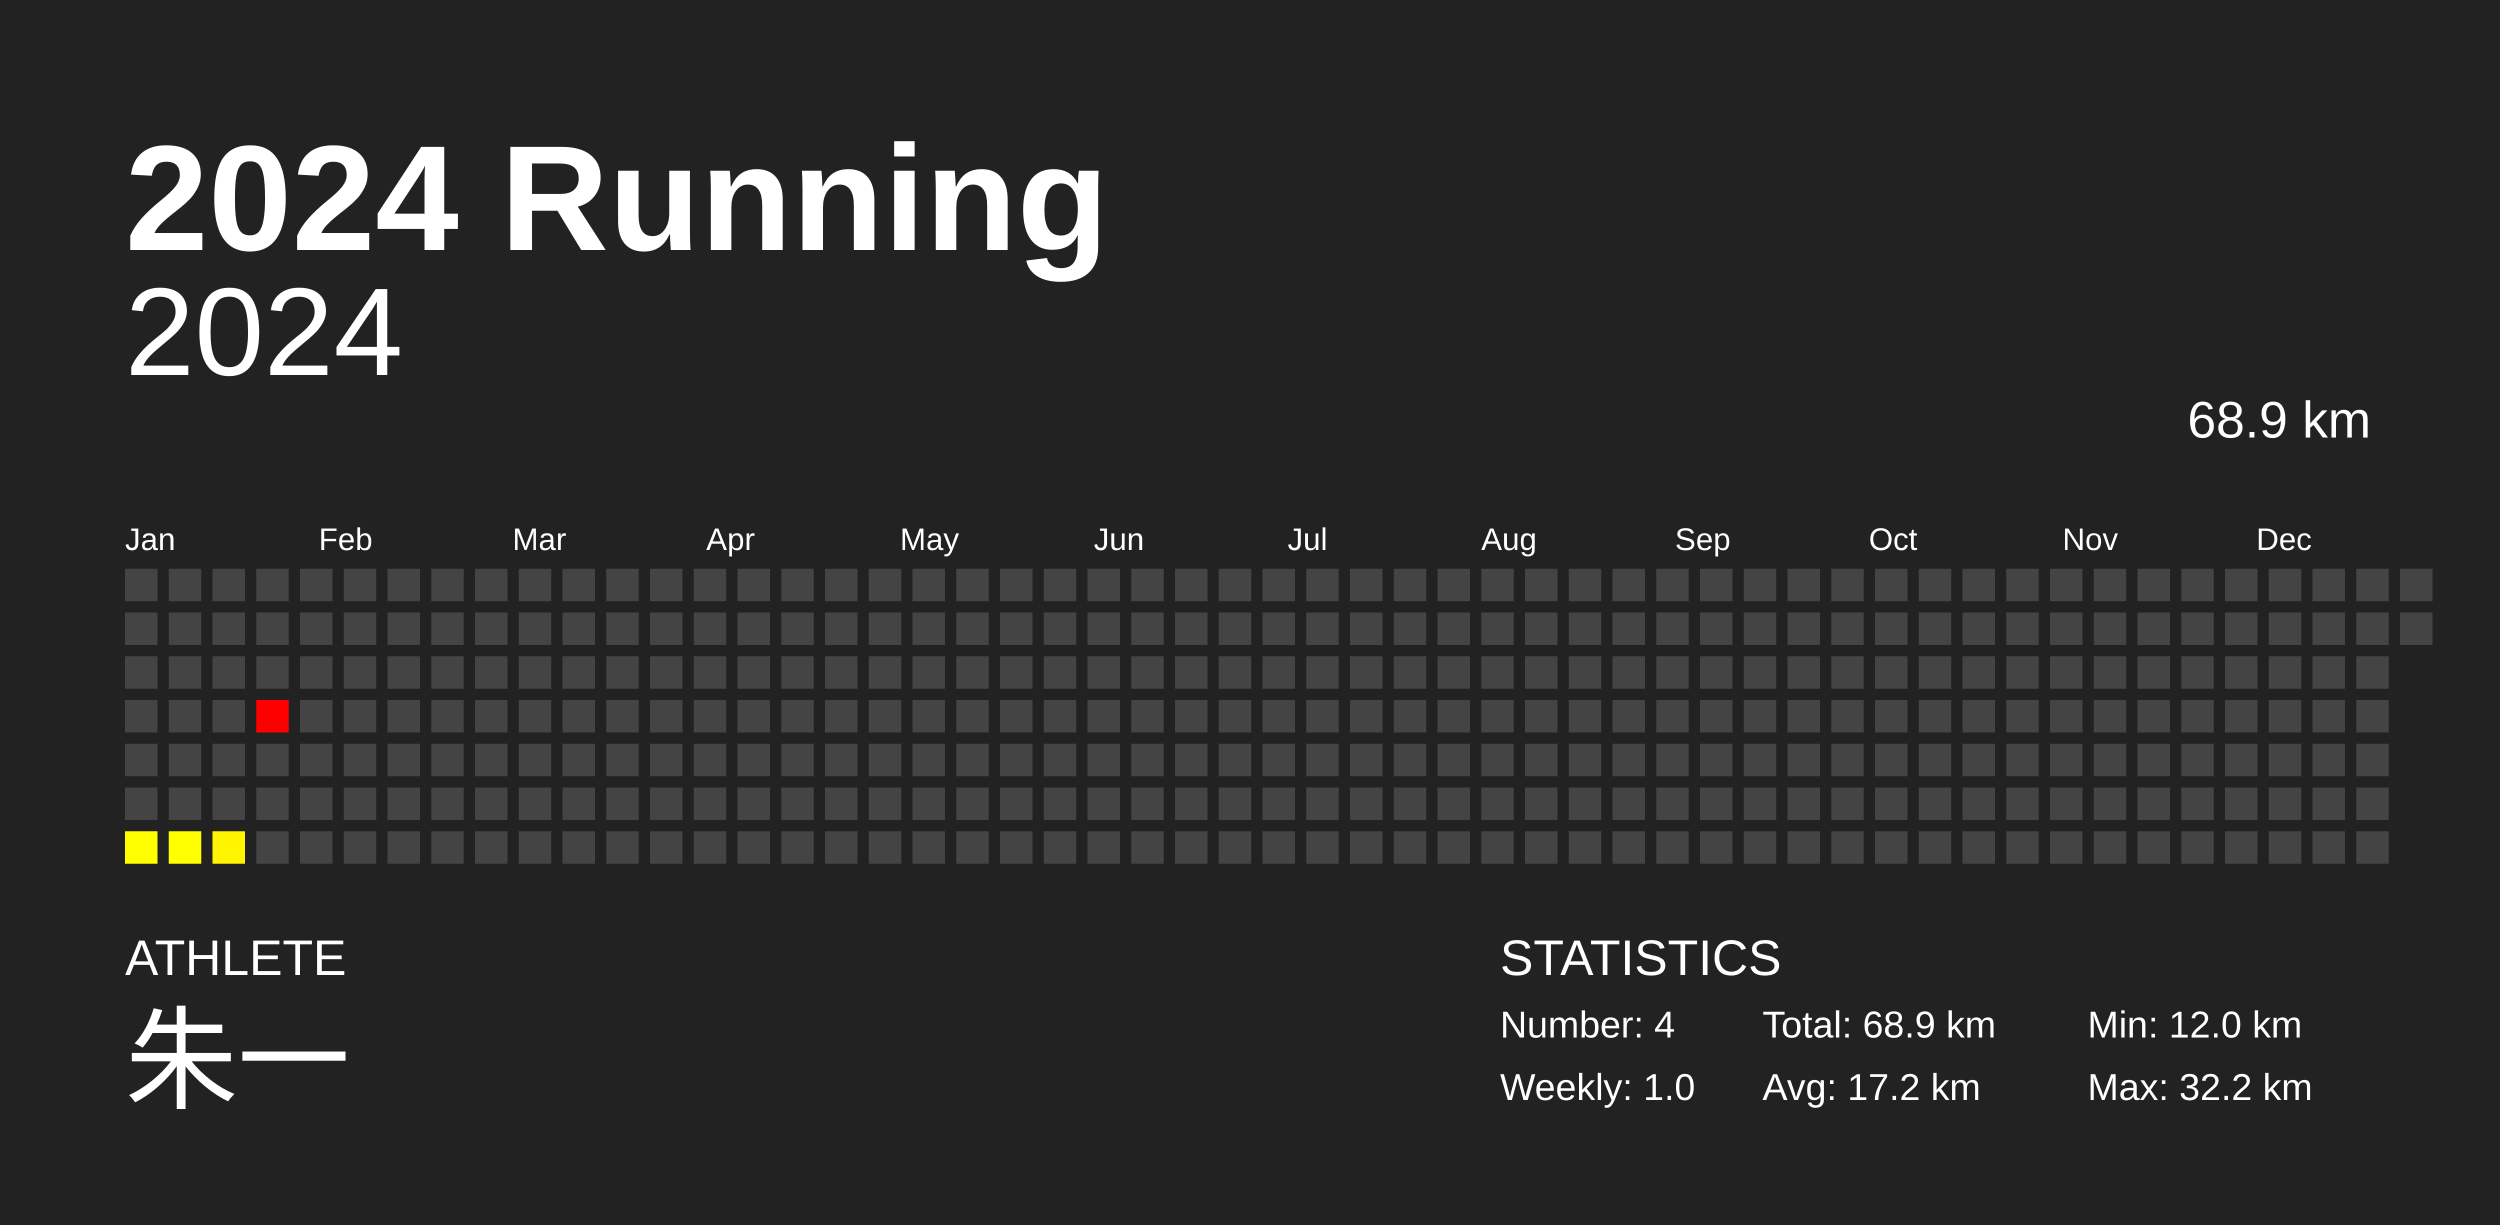
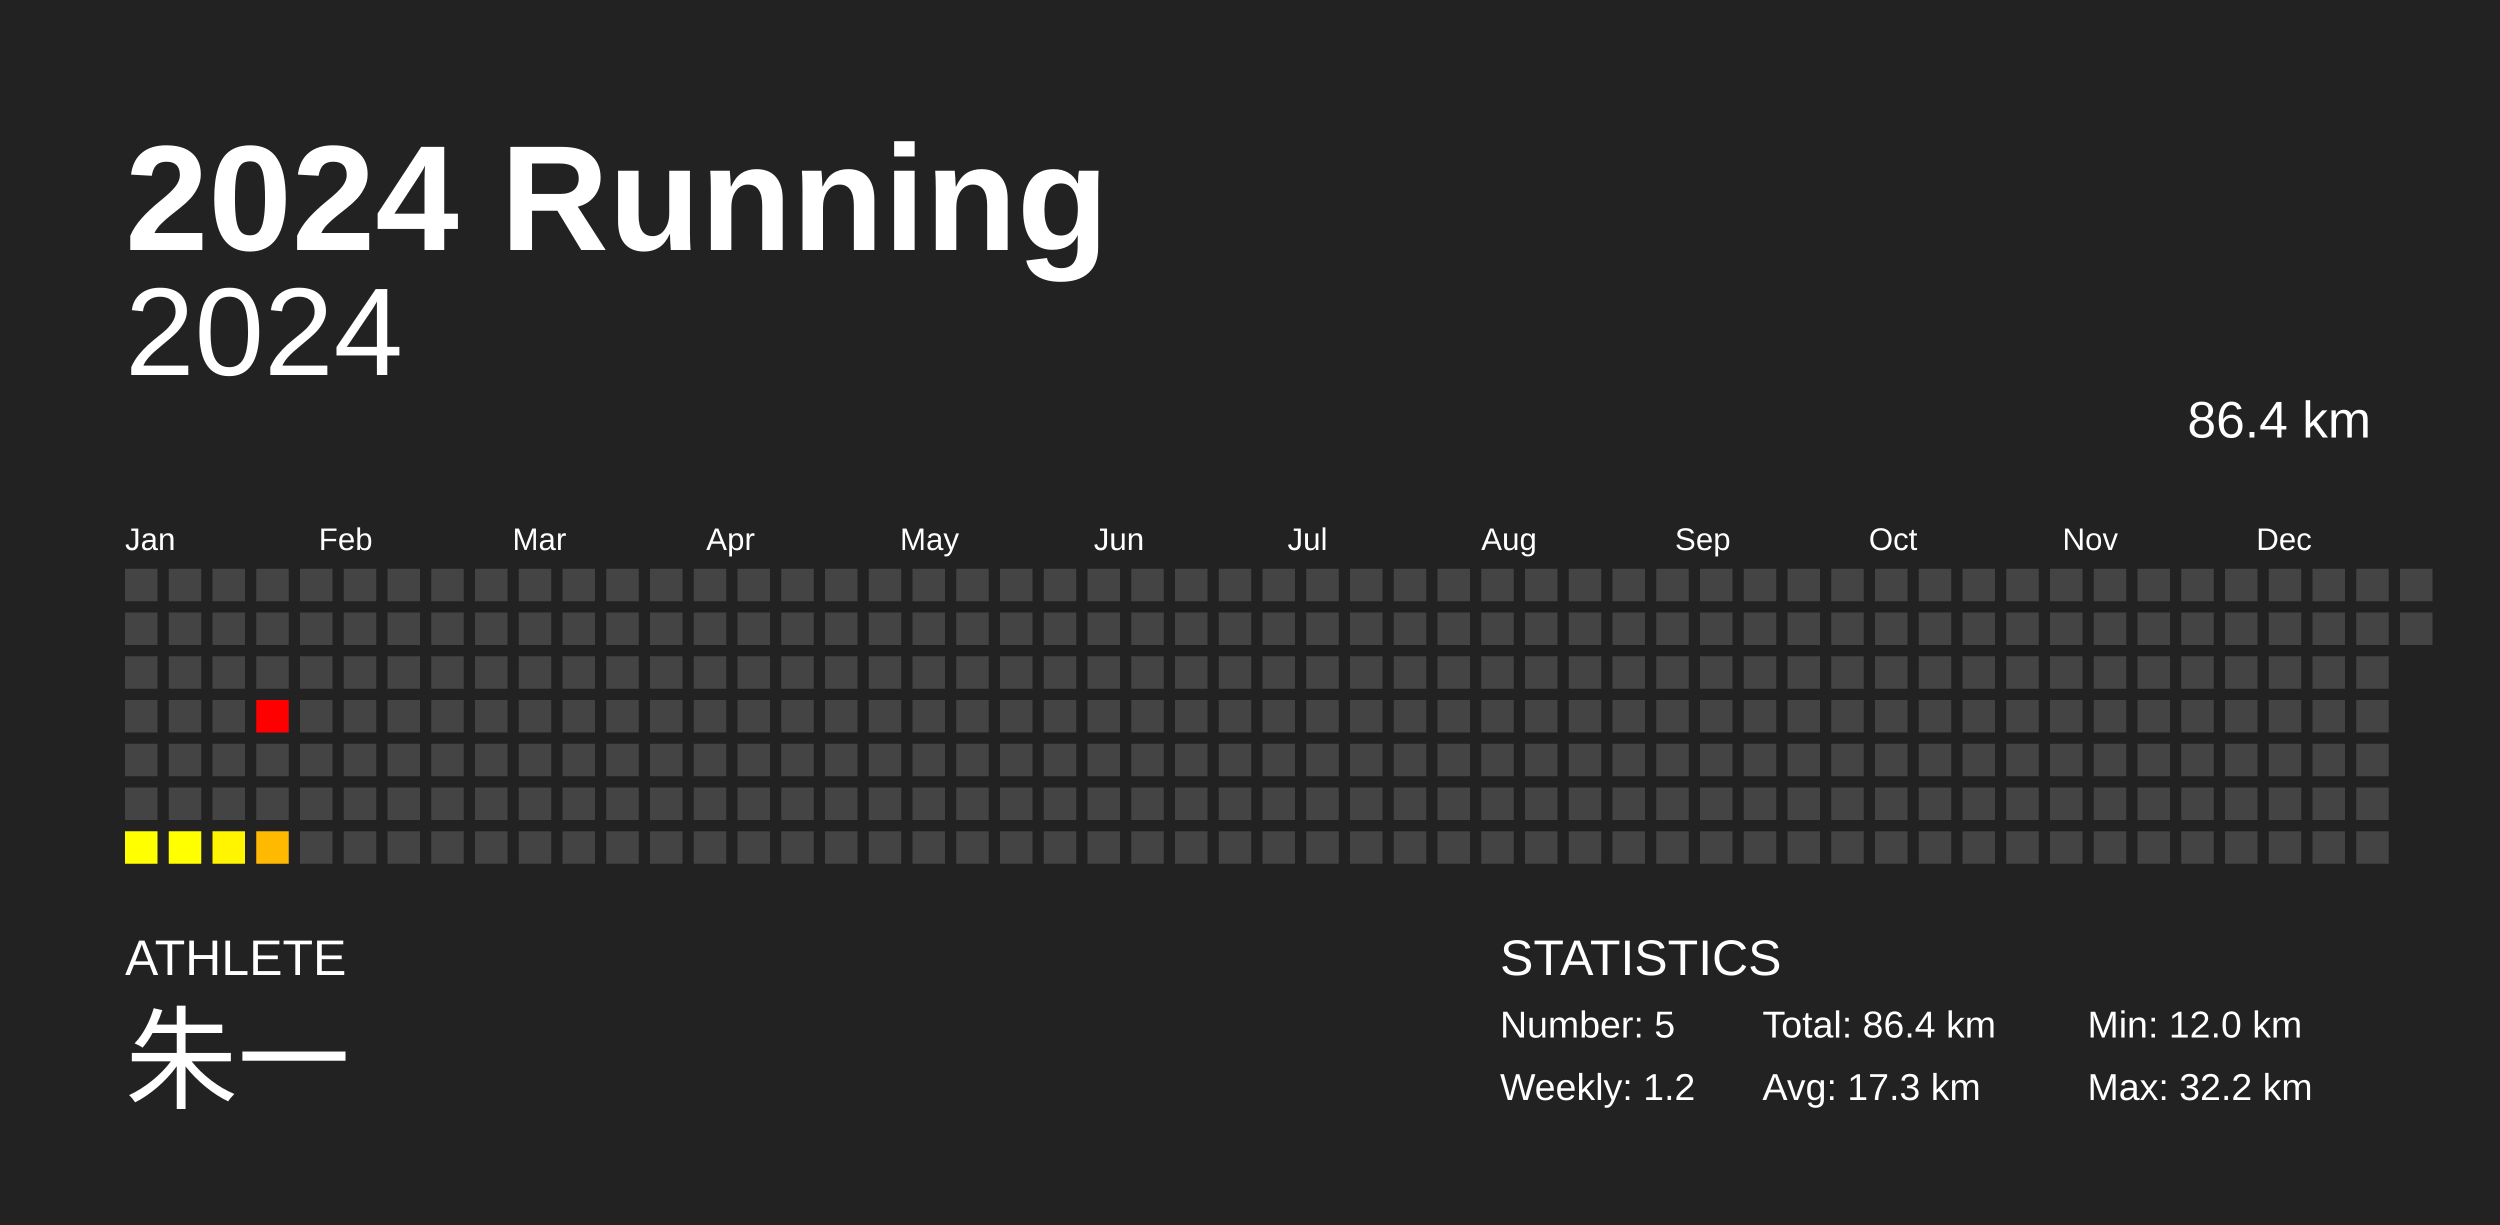
<svg xmlns="http://www.w3.org/2000/svg" baseProfile="full" height="98mm" version="1.1" viewBox="0,0,200,98" width="200mm">
  <defs />
  <rect fill="#222222" height="98" width="200" x="0" y="0" />
  <text fill="#FFFFFF" style="font-size:12px; font-family:Arial; font-weight:bold;" x="10" y="20">2024 Running</text>
  <text fill="#FFFFFF" style="font-size:4px; font-family:Arial" x="10" y="78">ATHLETE</text>
  <text fill="#FFFFFF" style="font-size:9px; font-family:Arial" x="10" y="88">朱一</text>
  <text fill="#FFFFFF" style="font-size:4px; font-family:Arial" x="120" y="78">STATISTICS</text>
-   <text fill="#FFFFFF" style="font-size:3px; font-family:Arial" x="120" y="83">Number: 4</text>
-   <text fill="#FFFFFF" style="font-size:3px; font-family:Arial" x="120" y="88">Weekly: 1.0</text>
-   <text fill="#FFFFFF" style="font-size:3px; font-family:Arial" x="141" y="83">Total: 68.9 km</text>
-   <text fill="#FFFFFF" style="font-size:3px; font-family:Arial" x="141" y="88">Avg: 17.2 km</text>
+   <text fill="#FFFFFF" style="font-size:3px; font-family:Arial" x="120" y="83">Number: 5</text>
+   <text fill="#FFFFFF" style="font-size:3px; font-family:Arial" x="120" y="88">Weekly: 1.2</text>
+   <text fill="#FFFFFF" style="font-size:3px; font-family:Arial" x="141" y="83">Total: 86.4 km</text>
+   <text fill="#FFFFFF" style="font-size:3px; font-family:Arial" x="141" y="88">Avg: 17.3 km</text>
  <text fill="#FFFFFF" style="font-size:3px; font-family:Arial" x="167" y="83">Min: 12.0 km</text>
  <text fill="#FFFFFF" style="font-size:3px; font-family:Arial" x="167" y="88">Max: 32.2 km</text>
  <text alignment-baseline="hanging" fill="#FFFFFF" style="font-size:10.0px; font-family:Arial;" x="10" y="30">2024</text>
-   <text alignment-baseline="hanging" fill="#FFFFFF" style="font-size:4.125px; font-family:Arial;" x="175" y="35">68.9 km</text>
+   <text alignment-baseline="hanging" fill="#FFFFFF" style="font-size:4.125px; font-family:Arial;" x="175" y="35">86.4 km</text>
  <text fill="#FFFFFF" style="font-size:2.5px; font-family:Arial" x="10.0" y="44">Jan</text>
  <text fill="#FFFFFF" style="font-size:2.5px; font-family:Arial" x="25.5" y="44">Feb</text>
  <text fill="#FFFFFF" style="font-size:2.5px; font-family:Arial" x="41.0" y="44">Mar</text>
  <text fill="#FFFFFF" style="font-size:2.5px; font-family:Arial" x="56.5" y="44">Apr</text>
  <text fill="#FFFFFF" style="font-size:2.5px; font-family:Arial" x="72.0" y="44">May</text>
  <text fill="#FFFFFF" style="font-size:2.5px; font-family:Arial" x="87.5" y="44">Jun</text>
  <text fill="#FFFFFF" style="font-size:2.5px; font-family:Arial" x="103.0" y="44">Jul</text>
  <text fill="#FFFFFF" style="font-size:2.5px; font-family:Arial" x="118.5" y="44">Aug</text>
  <text fill="#FFFFFF" style="font-size:2.5px; font-family:Arial" x="134.0" y="44">Sep</text>
  <text fill="#FFFFFF" style="font-size:2.5px; font-family:Arial" x="149.5" y="44">Oct</text>
  <text fill="#FFFFFF" style="font-size:2.5px; font-family:Arial" x="165.0" y="44">Nov</text>
  <text fill="#FFFFFF" style="font-size:2.5px; font-family:Arial" x="180.5" y="44">Dec</text>
  <rect fill="#444444" height="2.6" width="2.6" x="10.0" y="45.5" />
  <rect fill="#444444" height="2.6" width="2.6" x="10.0" y="49.0" />
  <rect fill="#444444" height="2.6" width="2.6" x="10.0" y="52.5" />
  <rect fill="#444444" height="2.6" width="2.6" x="10.0" y="56.0" />
  <rect fill="#444444" height="2.6" width="2.6" x="10.0" y="59.5" />
  <rect fill="#444444" height="2.6" width="2.6" x="10.0" y="63.0" />
  <rect fill="#ffff00" height="2.6" width="2.6" x="10.0" y="66.5" />
  <rect fill="#444444" height="2.6" width="2.6" x="13.5" y="45.5" />
  <rect fill="#444444" height="2.6" width="2.6" x="13.5" y="49.0" />
  <rect fill="#444444" height="2.6" width="2.6" x="13.5" y="52.5" />
  <rect fill="#444444" height="2.6" width="2.6" x="13.5" y="56.0" />
  <rect fill="#444444" height="2.6" width="2.6" x="13.5" y="59.5" />
  <rect fill="#444444" height="2.6" width="2.6" x="13.5" y="63.0" />
  <rect fill="#ffff00" height="2.6" width="2.6" x="13.5" y="66.5" />
  <rect fill="#444444" height="2.6" width="2.6" x="17.0" y="45.5" />
  <rect fill="#444444" height="2.6" width="2.6" x="17.0" y="49.0" />
  <rect fill="#444444" height="2.6" width="2.6" x="17.0" y="52.5" />
  <rect fill="#444444" height="2.6" width="2.6" x="17.0" y="56.0" />
  <rect fill="#444444" height="2.6" width="2.6" x="17.0" y="59.5" />
  <rect fill="#444444" height="2.6" width="2.6" x="17.0" y="63.0" />
  <rect fill="#fff500" height="2.6" width="2.6" x="17.0" y="66.5" />
  <rect fill="#444444" height="2.6" width="2.6" x="20.5" y="45.5" />
  <rect fill="#444444" height="2.6" width="2.6" x="20.5" y="49.0" />
  <rect fill="#444444" height="2.6" width="2.6" x="20.5" y="52.5" />
  <rect fill="red" height="2.6" width="2.6" x="20.5" y="56.0" />
  <rect fill="#444444" height="2.6" width="2.6" x="20.5" y="59.5" />
  <rect fill="#444444" height="2.6" width="2.6" x="20.5" y="63.0" />
-   <rect fill="#444444" height="2.6" width="2.6" x="20.5" y="66.5" />
+   <rect fill="#ffb900" height="2.6" width="2.6" x="20.5" y="66.5" />
  <rect fill="#444444" height="2.6" width="2.6" x="24.0" y="45.5" />
  <rect fill="#444444" height="2.6" width="2.6" x="24.0" y="49.0" />
  <rect fill="#444444" height="2.6" width="2.6" x="24.0" y="52.5" />
  <rect fill="#444444" height="2.6" width="2.6" x="24.0" y="56.0" />
  <rect fill="#444444" height="2.6" width="2.6" x="24.0" y="59.5" />
  <rect fill="#444444" height="2.6" width="2.6" x="24.0" y="63.0" />
  <rect fill="#444444" height="2.6" width="2.6" x="24.0" y="66.5" />
  <rect fill="#444444" height="2.6" width="2.6" x="27.5" y="45.5" />
  <rect fill="#444444" height="2.6" width="2.6" x="27.5" y="49.0" />
  <rect fill="#444444" height="2.6" width="2.6" x="27.5" y="52.5" />
  <rect fill="#444444" height="2.6" width="2.6" x="27.5" y="56.0" />
  <rect fill="#444444" height="2.6" width="2.6" x="27.5" y="59.5" />
  <rect fill="#444444" height="2.6" width="2.6" x="27.5" y="63.0" />
  <rect fill="#444444" height="2.6" width="2.6" x="27.5" y="66.5" />
  <rect fill="#444444" height="2.6" width="2.6" x="31.0" y="45.5" />
  <rect fill="#444444" height="2.6" width="2.6" x="31.0" y="49.0" />
  <rect fill="#444444" height="2.6" width="2.6" x="31.0" y="52.5" />
  <rect fill="#444444" height="2.6" width="2.6" x="31.0" y="56.0" />
  <rect fill="#444444" height="2.6" width="2.6" x="31.0" y="59.5" />
  <rect fill="#444444" height="2.6" width="2.6" x="31.0" y="63.0" />
  <rect fill="#444444" height="2.6" width="2.6" x="31.0" y="66.5" />
  <rect fill="#444444" height="2.6" width="2.6" x="34.5" y="45.5" />
  <rect fill="#444444" height="2.6" width="2.6" x="34.5" y="49.0" />
  <rect fill="#444444" height="2.6" width="2.6" x="34.5" y="52.5" />
  <rect fill="#444444" height="2.6" width="2.6" x="34.5" y="56.0" />
  <rect fill="#444444" height="2.6" width="2.6" x="34.5" y="59.5" />
  <rect fill="#444444" height="2.6" width="2.6" x="34.5" y="63.0" />
  <rect fill="#444444" height="2.6" width="2.6" x="34.5" y="66.5" />
  <rect fill="#444444" height="2.6" width="2.6" x="38.0" y="45.5" />
  <rect fill="#444444" height="2.6" width="2.6" x="38.0" y="49.0" />
  <rect fill="#444444" height="2.6" width="2.6" x="38.0" y="52.5" />
  <rect fill="#444444" height="2.6" width="2.6" x="38.0" y="56.0" />
  <rect fill="#444444" height="2.6" width="2.6" x="38.0" y="59.5" />
  <rect fill="#444444" height="2.6" width="2.6" x="38.0" y="63.0" />
  <rect fill="#444444" height="2.6" width="2.6" x="38.0" y="66.5" />
  <rect fill="#444444" height="2.6" width="2.6" x="41.5" y="45.5" />
  <rect fill="#444444" height="2.6" width="2.6" x="41.5" y="49.0" />
  <rect fill="#444444" height="2.6" width="2.6" x="41.5" y="52.5" />
  <rect fill="#444444" height="2.6" width="2.6" x="41.5" y="56.0" />
  <rect fill="#444444" height="2.6" width="2.6" x="41.5" y="59.5" />
  <rect fill="#444444" height="2.6" width="2.6" x="41.5" y="63.0" />
  <rect fill="#444444" height="2.6" width="2.6" x="41.5" y="66.5" />
  <rect fill="#444444" height="2.6" width="2.6" x="45.0" y="45.5" />
  <rect fill="#444444" height="2.6" width="2.6" x="45.0" y="49.0" />
  <rect fill="#444444" height="2.6" width="2.6" x="45.0" y="52.5" />
  <rect fill="#444444" height="2.6" width="2.6" x="45.0" y="56.0" />
  <rect fill="#444444" height="2.6" width="2.6" x="45.0" y="59.5" />
  <rect fill="#444444" height="2.6" width="2.6" x="45.0" y="63.0" />
  <rect fill="#444444" height="2.6" width="2.6" x="45.0" y="66.5" />
  <rect fill="#444444" height="2.6" width="2.6" x="48.5" y="45.5" />
  <rect fill="#444444" height="2.6" width="2.6" x="48.5" y="49.0" />
  <rect fill="#444444" height="2.6" width="2.6" x="48.5" y="52.5" />
  <rect fill="#444444" height="2.6" width="2.6" x="48.5" y="56.0" />
  <rect fill="#444444" height="2.6" width="2.6" x="48.5" y="59.5" />
  <rect fill="#444444" height="2.6" width="2.6" x="48.5" y="63.0" />
  <rect fill="#444444" height="2.6" width="2.6" x="48.5" y="66.5" />
  <rect fill="#444444" height="2.6" width="2.6" x="52.0" y="45.5" />
  <rect fill="#444444" height="2.6" width="2.6" x="52.0" y="49.0" />
  <rect fill="#444444" height="2.6" width="2.6" x="52.0" y="52.5" />
  <rect fill="#444444" height="2.6" width="2.6" x="52.0" y="56.0" />
  <rect fill="#444444" height="2.6" width="2.6" x="52.0" y="59.5" />
  <rect fill="#444444" height="2.6" width="2.6" x="52.0" y="63.0" />
  <rect fill="#444444" height="2.6" width="2.6" x="52.0" y="66.5" />
  <rect fill="#444444" height="2.6" width="2.6" x="55.5" y="45.5" />
  <rect fill="#444444" height="2.6" width="2.6" x="55.5" y="49.0" />
  <rect fill="#444444" height="2.6" width="2.6" x="55.5" y="52.5" />
  <rect fill="#444444" height="2.6" width="2.6" x="55.5" y="56.0" />
  <rect fill="#444444" height="2.6" width="2.6" x="55.5" y="59.5" />
  <rect fill="#444444" height="2.6" width="2.6" x="55.5" y="63.0" />
  <rect fill="#444444" height="2.6" width="2.6" x="55.5" y="66.5" />
  <rect fill="#444444" height="2.6" width="2.6" x="59.0" y="45.5" />
  <rect fill="#444444" height="2.6" width="2.6" x="59.0" y="49.0" />
  <rect fill="#444444" height="2.6" width="2.6" x="59.0" y="52.5" />
  <rect fill="#444444" height="2.6" width="2.6" x="59.0" y="56.0" />
  <rect fill="#444444" height="2.6" width="2.6" x="59.0" y="59.5" />
  <rect fill="#444444" height="2.6" width="2.6" x="59.0" y="63.0" />
  <rect fill="#444444" height="2.6" width="2.6" x="59.0" y="66.5" />
  <rect fill="#444444" height="2.6" width="2.6" x="62.5" y="45.5" />
  <rect fill="#444444" height="2.6" width="2.6" x="62.5" y="49.0" />
  <rect fill="#444444" height="2.6" width="2.6" x="62.5" y="52.5" />
  <rect fill="#444444" height="2.6" width="2.6" x="62.5" y="56.0" />
  <rect fill="#444444" height="2.6" width="2.6" x="62.5" y="59.5" />
  <rect fill="#444444" height="2.6" width="2.6" x="62.5" y="63.0" />
  <rect fill="#444444" height="2.6" width="2.6" x="62.5" y="66.5" />
  <rect fill="#444444" height="2.6" width="2.6" x="66.0" y="45.5" />
  <rect fill="#444444" height="2.6" width="2.6" x="66.0" y="49.0" />
  <rect fill="#444444" height="2.6" width="2.6" x="66.0" y="52.5" />
  <rect fill="#444444" height="2.6" width="2.6" x="66.0" y="56.0" />
  <rect fill="#444444" height="2.6" width="2.6" x="66.0" y="59.5" />
  <rect fill="#444444" height="2.6" width="2.6" x="66.0" y="63.0" />
  <rect fill="#444444" height="2.6" width="2.6" x="66.0" y="66.5" />
  <rect fill="#444444" height="2.6" width="2.6" x="69.5" y="45.5" />
  <rect fill="#444444" height="2.6" width="2.6" x="69.5" y="49.0" />
  <rect fill="#444444" height="2.6" width="2.6" x="69.5" y="52.5" />
  <rect fill="#444444" height="2.6" width="2.6" x="69.5" y="56.0" />
  <rect fill="#444444" height="2.6" width="2.6" x="69.5" y="59.5" />
  <rect fill="#444444" height="2.6" width="2.6" x="69.5" y="63.0" />
  <rect fill="#444444" height="2.6" width="2.6" x="69.5" y="66.5" />
  <rect fill="#444444" height="2.6" width="2.6" x="73.0" y="45.5" />
  <rect fill="#444444" height="2.6" width="2.6" x="73.0" y="49.0" />
  <rect fill="#444444" height="2.6" width="2.6" x="73.0" y="52.5" />
  <rect fill="#444444" height="2.6" width="2.6" x="73.0" y="56.0" />
  <rect fill="#444444" height="2.6" width="2.6" x="73.0" y="59.5" />
  <rect fill="#444444" height="2.6" width="2.6" x="73.0" y="63.0" />
  <rect fill="#444444" height="2.6" width="2.6" x="73.0" y="66.5" />
  <rect fill="#444444" height="2.6" width="2.6" x="76.5" y="45.5" />
  <rect fill="#444444" height="2.6" width="2.6" x="76.5" y="49.0" />
  <rect fill="#444444" height="2.6" width="2.6" x="76.5" y="52.5" />
  <rect fill="#444444" height="2.6" width="2.6" x="76.5" y="56.0" />
  <rect fill="#444444" height="2.6" width="2.6" x="76.5" y="59.5" />
  <rect fill="#444444" height="2.6" width="2.6" x="76.5" y="63.0" />
  <rect fill="#444444" height="2.6" width="2.6" x="76.5" y="66.5" />
  <rect fill="#444444" height="2.6" width="2.6" x="80.0" y="45.5" />
  <rect fill="#444444" height="2.6" width="2.6" x="80.0" y="49.0" />
  <rect fill="#444444" height="2.6" width="2.6" x="80.0" y="52.5" />
  <rect fill="#444444" height="2.6" width="2.6" x="80.0" y="56.0" />
  <rect fill="#444444" height="2.6" width="2.6" x="80.0" y="59.5" />
  <rect fill="#444444" height="2.6" width="2.6" x="80.0" y="63.0" />
  <rect fill="#444444" height="2.6" width="2.6" x="80.0" y="66.5" />
  <rect fill="#444444" height="2.6" width="2.6" x="83.5" y="45.5" />
  <rect fill="#444444" height="2.6" width="2.6" x="83.5" y="49.0" />
  <rect fill="#444444" height="2.6" width="2.6" x="83.5" y="52.5" />
  <rect fill="#444444" height="2.6" width="2.6" x="83.5" y="56.0" />
  <rect fill="#444444" height="2.6" width="2.6" x="83.5" y="59.5" />
  <rect fill="#444444" height="2.6" width="2.6" x="83.5" y="63.0" />
  <rect fill="#444444" height="2.6" width="2.6" x="83.5" y="66.5" />
  <rect fill="#444444" height="2.6" width="2.6" x="87.0" y="45.5" />
  <rect fill="#444444" height="2.6" width="2.6" x="87.0" y="49.0" />
  <rect fill="#444444" height="2.6" width="2.6" x="87.0" y="52.5" />
  <rect fill="#444444" height="2.6" width="2.6" x="87.0" y="56.0" />
  <rect fill="#444444" height="2.6" width="2.6" x="87.0" y="59.5" />
  <rect fill="#444444" height="2.6" width="2.6" x="87.0" y="63.0" />
  <rect fill="#444444" height="2.6" width="2.6" x="87.0" y="66.5" />
  <rect fill="#444444" height="2.6" width="2.6" x="90.5" y="45.5" />
  <rect fill="#444444" height="2.6" width="2.6" x="90.5" y="49.0" />
  <rect fill="#444444" height="2.6" width="2.6" x="90.5" y="52.5" />
  <rect fill="#444444" height="2.6" width="2.6" x="90.5" y="56.0" />
  <rect fill="#444444" height="2.6" width="2.6" x="90.5" y="59.5" />
  <rect fill="#444444" height="2.6" width="2.6" x="90.5" y="63.0" />
  <rect fill="#444444" height="2.6" width="2.6" x="90.5" y="66.5" />
  <rect fill="#444444" height="2.6" width="2.6" x="94.0" y="45.5" />
  <rect fill="#444444" height="2.6" width="2.6" x="94.0" y="49.0" />
  <rect fill="#444444" height="2.6" width="2.6" x="94.0" y="52.5" />
  <rect fill="#444444" height="2.6" width="2.6" x="94.0" y="56.0" />
  <rect fill="#444444" height="2.6" width="2.6" x="94.0" y="59.5" />
  <rect fill="#444444" height="2.6" width="2.6" x="94.0" y="63.0" />
  <rect fill="#444444" height="2.6" width="2.6" x="94.0" y="66.5" />
  <rect fill="#444444" height="2.6" width="2.6" x="97.5" y="45.5" />
  <rect fill="#444444" height="2.6" width="2.6" x="97.5" y="49.0" />
  <rect fill="#444444" height="2.6" width="2.6" x="97.5" y="52.5" />
  <rect fill="#444444" height="2.6" width="2.6" x="97.5" y="56.0" />
  <rect fill="#444444" height="2.6" width="2.6" x="97.5" y="59.5" />
  <rect fill="#444444" height="2.6" width="2.6" x="97.5" y="63.0" />
  <rect fill="#444444" height="2.6" width="2.6" x="97.5" y="66.5" />
  <rect fill="#444444" height="2.6" width="2.6" x="101.0" y="45.5" />
  <rect fill="#444444" height="2.6" width="2.6" x="101.0" y="49.0" />
  <rect fill="#444444" height="2.6" width="2.6" x="101.0" y="52.5" />
  <rect fill="#444444" height="2.6" width="2.6" x="101.0" y="56.0" />
  <rect fill="#444444" height="2.6" width="2.6" x="101.0" y="59.5" />
  <rect fill="#444444" height="2.6" width="2.6" x="101.0" y="63.0" />
  <rect fill="#444444" height="2.6" width="2.6" x="101.0" y="66.5" />
  <rect fill="#444444" height="2.6" width="2.6" x="104.5" y="45.5" />
  <rect fill="#444444" height="2.6" width="2.6" x="104.5" y="49.0" />
  <rect fill="#444444" height="2.6" width="2.6" x="104.5" y="52.5" />
  <rect fill="#444444" height="2.6" width="2.6" x="104.5" y="56.0" />
  <rect fill="#444444" height="2.6" width="2.6" x="104.5" y="59.5" />
  <rect fill="#444444" height="2.6" width="2.6" x="104.5" y="63.0" />
  <rect fill="#444444" height="2.6" width="2.6" x="104.5" y="66.5" />
  <rect fill="#444444" height="2.6" width="2.6" x="108.0" y="45.5" />
  <rect fill="#444444" height="2.6" width="2.6" x="108.0" y="49.0" />
  <rect fill="#444444" height="2.6" width="2.6" x="108.0" y="52.5" />
  <rect fill="#444444" height="2.6" width="2.6" x="108.0" y="56.0" />
  <rect fill="#444444" height="2.6" width="2.6" x="108.0" y="59.5" />
  <rect fill="#444444" height="2.6" width="2.6" x="108.0" y="63.0" />
  <rect fill="#444444" height="2.6" width="2.6" x="108.0" y="66.5" />
  <rect fill="#444444" height="2.6" width="2.6" x="111.5" y="45.5" />
  <rect fill="#444444" height="2.6" width="2.6" x="111.5" y="49.0" />
  <rect fill="#444444" height="2.6" width="2.6" x="111.5" y="52.5" />
  <rect fill="#444444" height="2.6" width="2.6" x="111.5" y="56.0" />
  <rect fill="#444444" height="2.6" width="2.6" x="111.5" y="59.5" />
  <rect fill="#444444" height="2.6" width="2.6" x="111.5" y="63.0" />
  <rect fill="#444444" height="2.6" width="2.6" x="111.5" y="66.5" />
  <rect fill="#444444" height="2.6" width="2.6" x="115.0" y="45.5" />
  <rect fill="#444444" height="2.6" width="2.6" x="115.0" y="49.0" />
  <rect fill="#444444" height="2.6" width="2.6" x="115.0" y="52.5" />
  <rect fill="#444444" height="2.6" width="2.6" x="115.0" y="56.0" />
  <rect fill="#444444" height="2.6" width="2.6" x="115.0" y="59.5" />
  <rect fill="#444444" height="2.6" width="2.6" x="115.0" y="63.0" />
  <rect fill="#444444" height="2.6" width="2.6" x="115.0" y="66.5" />
  <rect fill="#444444" height="2.6" width="2.6" x="118.5" y="45.5" />
  <rect fill="#444444" height="2.6" width="2.6" x="118.5" y="49.0" />
  <rect fill="#444444" height="2.6" width="2.6" x="118.5" y="52.5" />
  <rect fill="#444444" height="2.6" width="2.6" x="118.5" y="56.0" />
  <rect fill="#444444" height="2.6" width="2.6" x="118.5" y="59.5" />
  <rect fill="#444444" height="2.6" width="2.6" x="118.5" y="63.0" />
  <rect fill="#444444" height="2.6" width="2.6" x="118.5" y="66.5" />
  <rect fill="#444444" height="2.6" width="2.6" x="122.0" y="45.5" />
  <rect fill="#444444" height="2.6" width="2.6" x="122.0" y="49.0" />
  <rect fill="#444444" height="2.6" width="2.6" x="122.0" y="52.5" />
  <rect fill="#444444" height="2.6" width="2.6" x="122.0" y="56.0" />
  <rect fill="#444444" height="2.6" width="2.6" x="122.0" y="59.5" />
  <rect fill="#444444" height="2.6" width="2.6" x="122.0" y="63.0" />
  <rect fill="#444444" height="2.6" width="2.6" x="122.0" y="66.5" />
  <rect fill="#444444" height="2.6" width="2.6" x="125.5" y="45.5" />
  <rect fill="#444444" height="2.6" width="2.6" x="125.5" y="49.0" />
  <rect fill="#444444" height="2.6" width="2.6" x="125.5" y="52.5" />
  <rect fill="#444444" height="2.6" width="2.6" x="125.5" y="56.0" />
  <rect fill="#444444" height="2.6" width="2.6" x="125.5" y="59.5" />
  <rect fill="#444444" height="2.6" width="2.6" x="125.5" y="63.0" />
  <rect fill="#444444" height="2.6" width="2.6" x="125.5" y="66.5" />
  <rect fill="#444444" height="2.6" width="2.6" x="129.0" y="45.5" />
  <rect fill="#444444" height="2.6" width="2.6" x="129.0" y="49.0" />
  <rect fill="#444444" height="2.6" width="2.6" x="129.0" y="52.5" />
  <rect fill="#444444" height="2.6" width="2.6" x="129.0" y="56.0" />
  <rect fill="#444444" height="2.6" width="2.6" x="129.0" y="59.5" />
  <rect fill="#444444" height="2.6" width="2.6" x="129.0" y="63.0" />
  <rect fill="#444444" height="2.6" width="2.6" x="129.0" y="66.5" />
  <rect fill="#444444" height="2.6" width="2.6" x="132.5" y="45.5" />
  <rect fill="#444444" height="2.6" width="2.6" x="132.5" y="49.0" />
  <rect fill="#444444" height="2.6" width="2.6" x="132.5" y="52.5" />
  <rect fill="#444444" height="2.6" width="2.6" x="132.5" y="56.0" />
  <rect fill="#444444" height="2.6" width="2.6" x="132.5" y="59.5" />
  <rect fill="#444444" height="2.6" width="2.6" x="132.5" y="63.0" />
  <rect fill="#444444" height="2.6" width="2.6" x="132.5" y="66.5" />
  <rect fill="#444444" height="2.6" width="2.6" x="136.0" y="45.5" />
  <rect fill="#444444" height="2.6" width="2.6" x="136.0" y="49.0" />
  <rect fill="#444444" height="2.6" width="2.6" x="136.0" y="52.5" />
  <rect fill="#444444" height="2.6" width="2.6" x="136.0" y="56.0" />
  <rect fill="#444444" height="2.6" width="2.6" x="136.0" y="59.5" />
  <rect fill="#444444" height="2.6" width="2.6" x="136.0" y="63.0" />
  <rect fill="#444444" height="2.6" width="2.6" x="136.0" y="66.5" />
  <rect fill="#444444" height="2.6" width="2.6" x="139.5" y="45.5" />
  <rect fill="#444444" height="2.6" width="2.6" x="139.5" y="49.0" />
  <rect fill="#444444" height="2.6" width="2.6" x="139.5" y="52.5" />
  <rect fill="#444444" height="2.6" width="2.6" x="139.5" y="56.0" />
  <rect fill="#444444" height="2.6" width="2.6" x="139.5" y="59.5" />
  <rect fill="#444444" height="2.6" width="2.6" x="139.5" y="63.0" />
  <rect fill="#444444" height="2.6" width="2.6" x="139.5" y="66.5" />
  <rect fill="#444444" height="2.6" width="2.6" x="143.0" y="45.5" />
  <rect fill="#444444" height="2.6" width="2.6" x="143.0" y="49.0" />
  <rect fill="#444444" height="2.6" width="2.6" x="143.0" y="52.5" />
  <rect fill="#444444" height="2.6" width="2.6" x="143.0" y="56.0" />
  <rect fill="#444444" height="2.6" width="2.6" x="143.0" y="59.5" />
  <rect fill="#444444" height="2.6" width="2.6" x="143.0" y="63.0" />
  <rect fill="#444444" height="2.6" width="2.6" x="143.0" y="66.5" />
  <rect fill="#444444" height="2.6" width="2.6" x="146.5" y="45.5" />
  <rect fill="#444444" height="2.6" width="2.6" x="146.5" y="49.0" />
  <rect fill="#444444" height="2.6" width="2.6" x="146.5" y="52.5" />
  <rect fill="#444444" height="2.6" width="2.6" x="146.5" y="56.0" />
  <rect fill="#444444" height="2.6" width="2.6" x="146.5" y="59.5" />
  <rect fill="#444444" height="2.6" width="2.6" x="146.5" y="63.0" />
  <rect fill="#444444" height="2.6" width="2.6" x="146.5" y="66.5" />
  <rect fill="#444444" height="2.6" width="2.6" x="150.0" y="45.5" />
  <rect fill="#444444" height="2.6" width="2.6" x="150.0" y="49.0" />
  <rect fill="#444444" height="2.6" width="2.6" x="150.0" y="52.5" />
  <rect fill="#444444" height="2.6" width="2.6" x="150.0" y="56.0" />
  <rect fill="#444444" height="2.6" width="2.6" x="150.0" y="59.5" />
  <rect fill="#444444" height="2.6" width="2.6" x="150.0" y="63.0" />
  <rect fill="#444444" height="2.6" width="2.6" x="150.0" y="66.5" />
  <rect fill="#444444" height="2.6" width="2.6" x="153.5" y="45.5" />
  <rect fill="#444444" height="2.6" width="2.6" x="153.5" y="49.0" />
  <rect fill="#444444" height="2.6" width="2.6" x="153.5" y="52.5" />
  <rect fill="#444444" height="2.6" width="2.6" x="153.5" y="56.0" />
  <rect fill="#444444" height="2.6" width="2.6" x="153.5" y="59.5" />
  <rect fill="#444444" height="2.6" width="2.6" x="153.5" y="63.0" />
  <rect fill="#444444" height="2.6" width="2.6" x="153.5" y="66.5" />
  <rect fill="#444444" height="2.6" width="2.6" x="157.0" y="45.5" />
  <rect fill="#444444" height="2.6" width="2.6" x="157.0" y="49.0" />
  <rect fill="#444444" height="2.6" width="2.6" x="157.0" y="52.5" />
  <rect fill="#444444" height="2.6" width="2.6" x="157.0" y="56.0" />
  <rect fill="#444444" height="2.6" width="2.6" x="157.0" y="59.5" />
  <rect fill="#444444" height="2.6" width="2.6" x="157.0" y="63.0" />
  <rect fill="#444444" height="2.6" width="2.6" x="157.0" y="66.5" />
  <rect fill="#444444" height="2.6" width="2.6" x="160.5" y="45.5" />
  <rect fill="#444444" height="2.6" width="2.6" x="160.5" y="49.0" />
  <rect fill="#444444" height="2.6" width="2.6" x="160.5" y="52.5" />
  <rect fill="#444444" height="2.6" width="2.6" x="160.5" y="56.0" />
  <rect fill="#444444" height="2.6" width="2.6" x="160.5" y="59.5" />
  <rect fill="#444444" height="2.6" width="2.6" x="160.5" y="63.0" />
  <rect fill="#444444" height="2.6" width="2.6" x="160.5" y="66.5" />
  <rect fill="#444444" height="2.6" width="2.6" x="164.0" y="45.5" />
  <rect fill="#444444" height="2.6" width="2.6" x="164.0" y="49.0" />
  <rect fill="#444444" height="2.6" width="2.6" x="164.0" y="52.5" />
  <rect fill="#444444" height="2.6" width="2.6" x="164.0" y="56.0" />
  <rect fill="#444444" height="2.6" width="2.6" x="164.0" y="59.5" />
  <rect fill="#444444" height="2.6" width="2.6" x="164.0" y="63.0" />
  <rect fill="#444444" height="2.6" width="2.6" x="164.0" y="66.5" />
  <rect fill="#444444" height="2.6" width="2.6" x="167.5" y="45.5" />
  <rect fill="#444444" height="2.6" width="2.6" x="167.5" y="49.0" />
  <rect fill="#444444" height="2.6" width="2.6" x="167.5" y="52.5" />
  <rect fill="#444444" height="2.6" width="2.6" x="167.5" y="56.0" />
  <rect fill="#444444" height="2.6" width="2.6" x="167.5" y="59.5" />
  <rect fill="#444444" height="2.6" width="2.6" x="167.5" y="63.0" />
  <rect fill="#444444" height="2.6" width="2.6" x="167.5" y="66.5" />
  <rect fill="#444444" height="2.6" width="2.6" x="171.0" y="45.5" />
  <rect fill="#444444" height="2.6" width="2.6" x="171.0" y="49.0" />
  <rect fill="#444444" height="2.6" width="2.6" x="171.0" y="52.5" />
  <rect fill="#444444" height="2.6" width="2.6" x="171.0" y="56.0" />
  <rect fill="#444444" height="2.6" width="2.6" x="171.0" y="59.5" />
  <rect fill="#444444" height="2.6" width="2.6" x="171.0" y="63.0" />
  <rect fill="#444444" height="2.6" width="2.6" x="171.0" y="66.5" />
  <rect fill="#444444" height="2.6" width="2.6" x="174.5" y="45.5" />
  <rect fill="#444444" height="2.6" width="2.6" x="174.5" y="49.0" />
  <rect fill="#444444" height="2.6" width="2.6" x="174.5" y="52.5" />
  <rect fill="#444444" height="2.6" width="2.6" x="174.5" y="56.0" />
  <rect fill="#444444" height="2.6" width="2.6" x="174.5" y="59.5" />
  <rect fill="#444444" height="2.6" width="2.6" x="174.5" y="63.0" />
  <rect fill="#444444" height="2.6" width="2.6" x="174.5" y="66.5" />
  <rect fill="#444444" height="2.6" width="2.6" x="178.0" y="45.5" />
  <rect fill="#444444" height="2.6" width="2.6" x="178.0" y="49.0" />
  <rect fill="#444444" height="2.6" width="2.6" x="178.0" y="52.5" />
  <rect fill="#444444" height="2.6" width="2.6" x="178.0" y="56.0" />
  <rect fill="#444444" height="2.6" width="2.6" x="178.0" y="59.5" />
  <rect fill="#444444" height="2.6" width="2.6" x="178.0" y="63.0" />
  <rect fill="#444444" height="2.6" width="2.6" x="178.0" y="66.5" />
  <rect fill="#444444" height="2.6" width="2.6" x="181.5" y="45.5" />
  <rect fill="#444444" height="2.6" width="2.6" x="181.5" y="49.0" />
  <rect fill="#444444" height="2.6" width="2.6" x="181.5" y="52.5" />
  <rect fill="#444444" height="2.6" width="2.6" x="181.5" y="56.0" />
  <rect fill="#444444" height="2.6" width="2.6" x="181.5" y="59.5" />
  <rect fill="#444444" height="2.6" width="2.6" x="181.5" y="63.0" />
  <rect fill="#444444" height="2.6" width="2.6" x="181.5" y="66.5" />
  <rect fill="#444444" height="2.6" width="2.6" x="185.0" y="45.5" />
  <rect fill="#444444" height="2.6" width="2.6" x="185.0" y="49.0" />
  <rect fill="#444444" height="2.6" width="2.6" x="185.0" y="52.5" />
  <rect fill="#444444" height="2.6" width="2.6" x="185.0" y="56.0" />
  <rect fill="#444444" height="2.6" width="2.6" x="185.0" y="59.5" />
  <rect fill="#444444" height="2.6" width="2.6" x="185.0" y="63.0" />
  <rect fill="#444444" height="2.6" width="2.6" x="185.0" y="66.5" />
  <rect fill="#444444" height="2.6" width="2.6" x="188.5" y="45.5" />
  <rect fill="#444444" height="2.6" width="2.6" x="188.5" y="49.0" />
  <rect fill="#444444" height="2.6" width="2.6" x="188.5" y="52.5" />
  <rect fill="#444444" height="2.6" width="2.6" x="188.5" y="56.0" />
  <rect fill="#444444" height="2.6" width="2.6" x="188.5" y="59.5" />
  <rect fill="#444444" height="2.6" width="2.6" x="188.5" y="63.0" />
  <rect fill="#444444" height="2.6" width="2.6" x="188.5" y="66.5" />
  <rect fill="#444444" height="2.6" width="2.6" x="192.0" y="45.5" />
  <rect fill="#444444" height="2.6" width="2.6" x="192.0" y="49.0" />
</svg>
